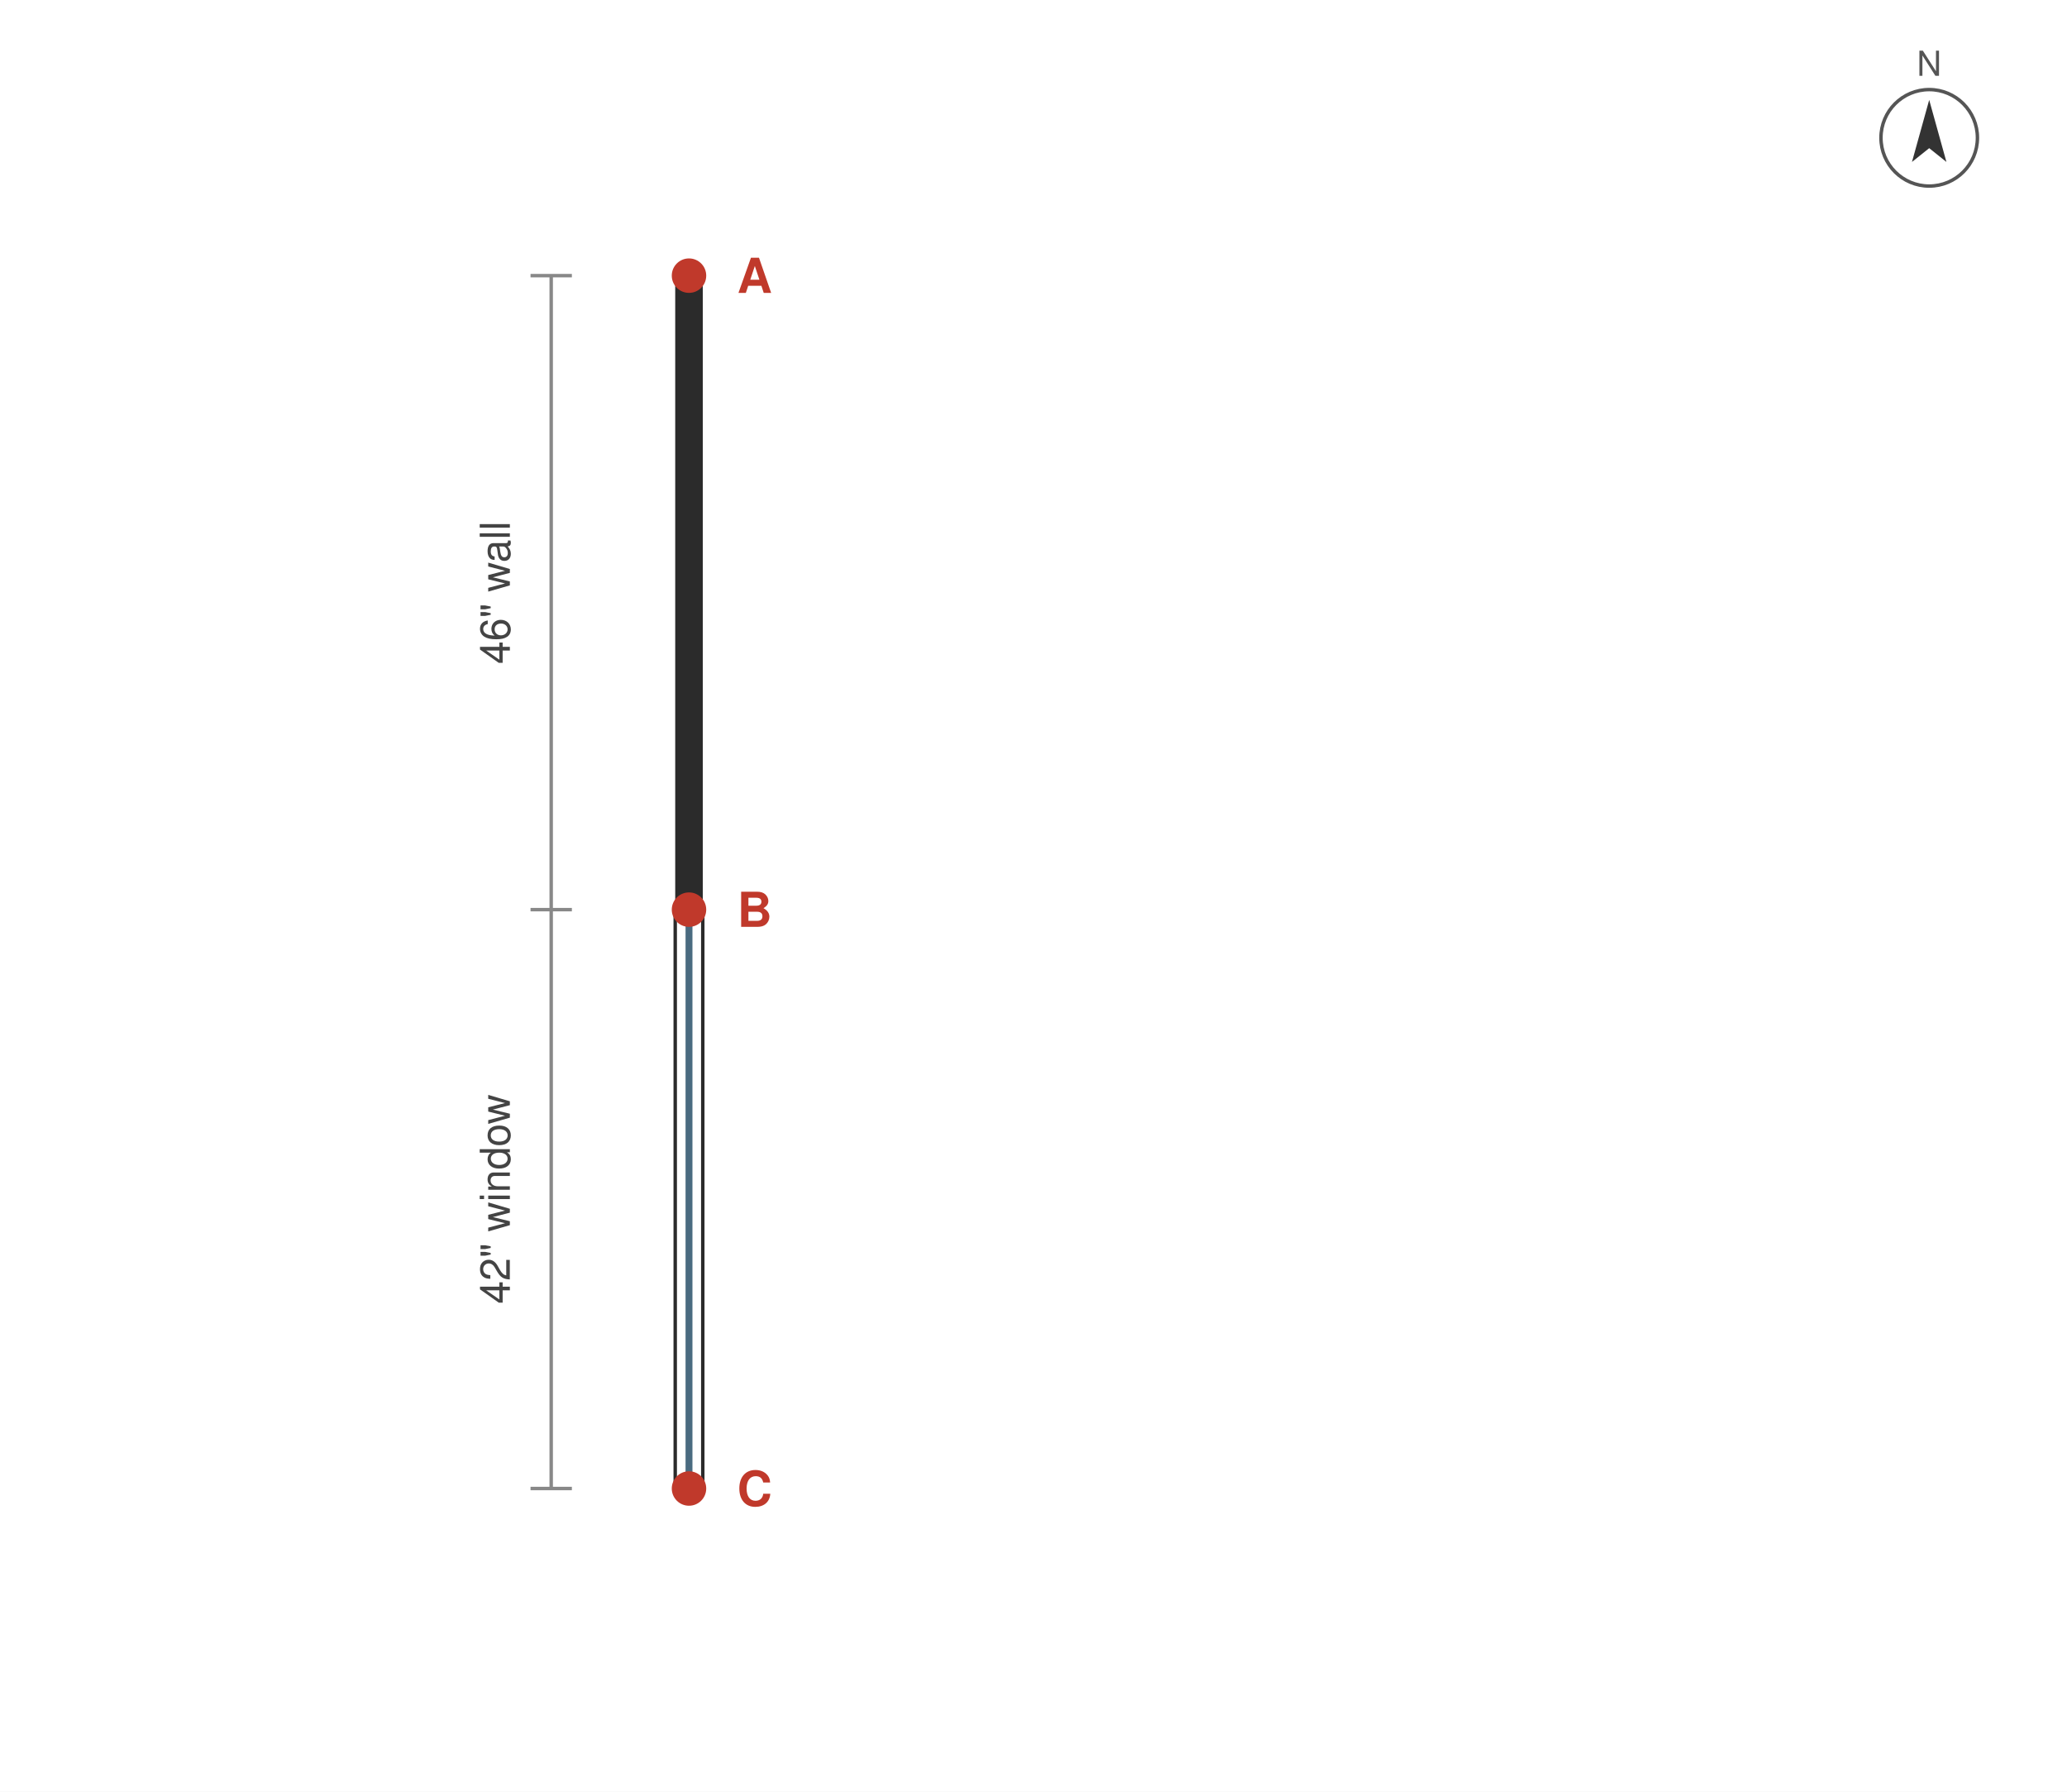
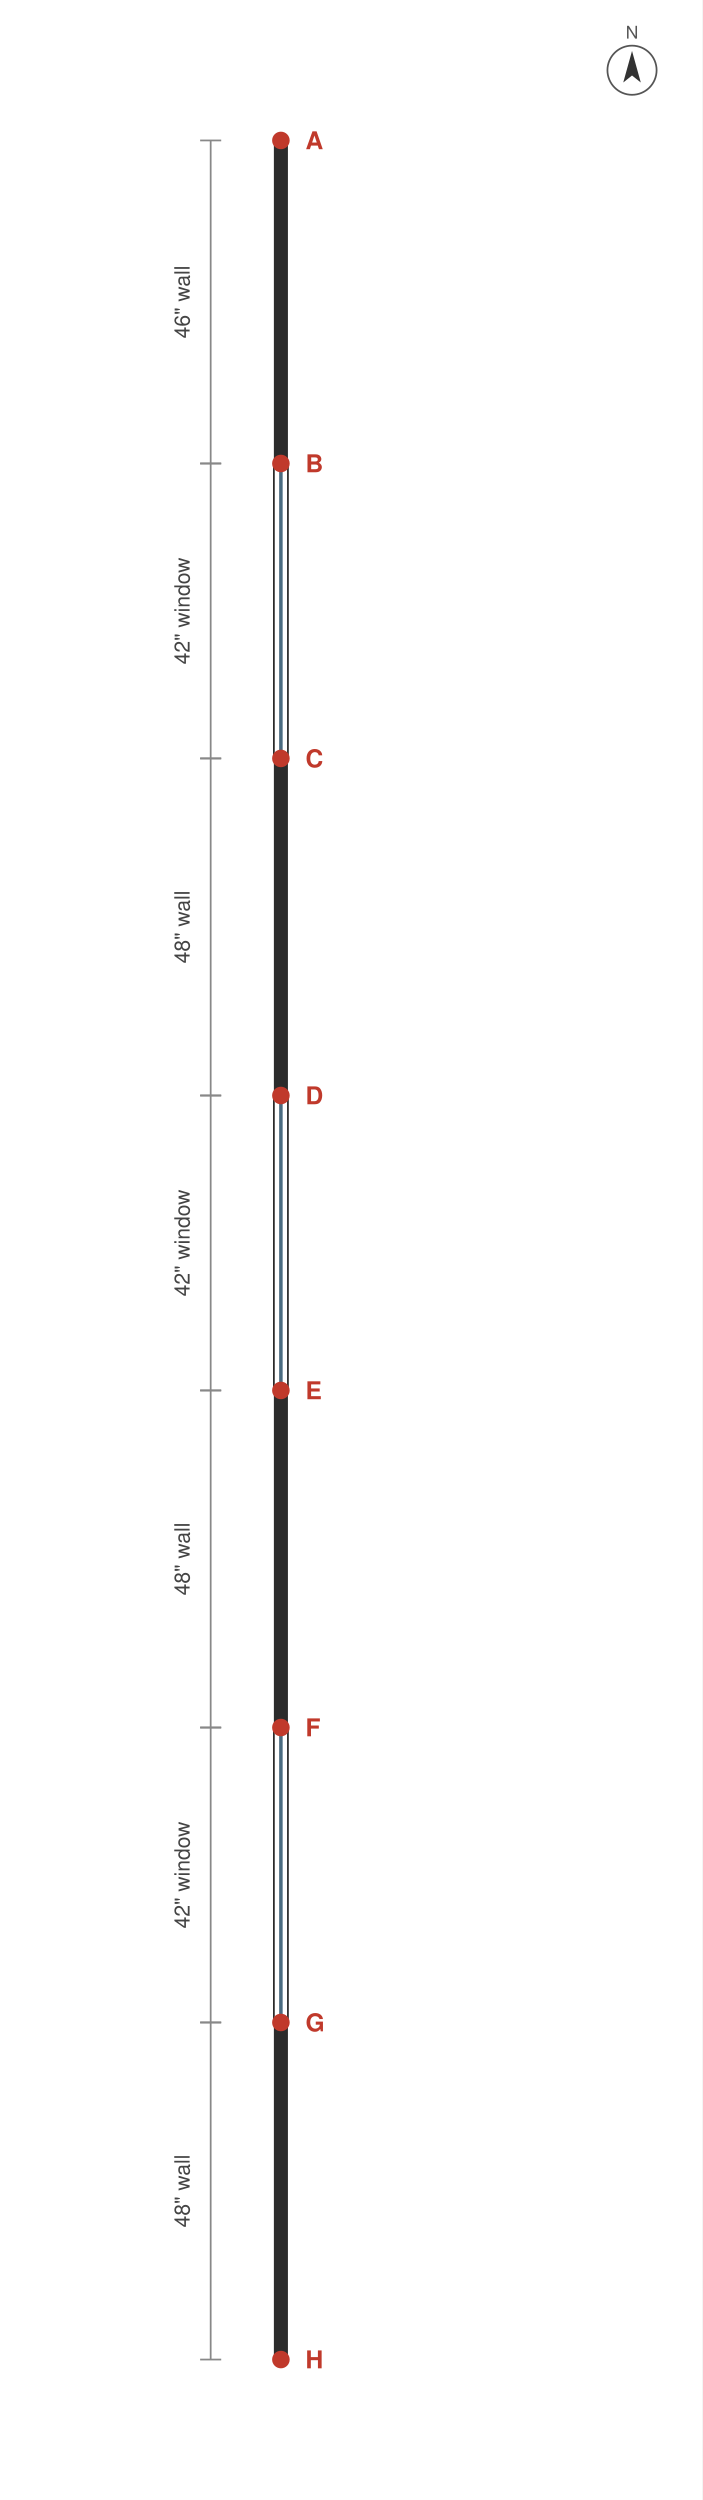
- <svg xmlns="http://www.w3.org/2000/svg" viewBox="0 0 600 520" width="600" height="520" font-family="Helvetica, Arial, sans-serif">
-   <rect width="600" height="520" fill="#ffffff" />
-   <g id="north" transform="translate(560,40)">
+ <svg xmlns="http://www.w3.org/2000/svg" viewBox="0 0 400 1424" width="400" height="1424" font-family="Helvetica, Arial, sans-serif">
+   <rect width="400" height="1424" fill="#ffffff" />
+   <g id="north" transform="translate(360,40)">
    <circle r="14" fill="none" stroke="#555" />
    <path d="M 0 -11 L 5 7 L 0 3 L -5 7 Z" fill="#333" />
    <text y="-18" font-size="10" fill="#555" text-anchor="middle">N</text>
  </g>
-   <line id="wall-AB" x1="200" y1="80" x2="200" y2="264" stroke="#2b2b2b" stroke-width="8" />
+   <line id="wall-AB" x1="160" y1="80" x2="160" y2="264" stroke="#2b2b2b" stroke-width="8" />
+   <g stroke="#888">
+     <line x1="120" y1="80" x2="120" y2="264" />
+     <line x1="114" y1="80" x2="126" y2="80" />
+     <line x1="114" y1="264" x2="126" y2="264" />
+   </g>
+   <text x="108" y="172.0" font-size="12" fill="#444" text-anchor="middle" transform="rotate(-90 108 172.0)">46" wall</text>
  <g id="window-BC">
-     <rect x="196" y="264" width="8" height="168" fill="#fff" stroke="#2b2b2b" stroke-width="1" />
-     <line x1="200" y1="264" x2="200" y2="432" stroke="#4a6b80" stroke-width="2" />
+     <rect x="156" y="264" width="8" height="168" fill="#fff" stroke="#2b2b2b" />
+     <line x1="160" y1="264" x2="160" y2="432" stroke="#4a6b80" stroke-width="2" />
  </g>
-   <g font-size="12" fill="#444" text-anchor="middle">
-     <line x1="160" y1="80" x2="160" y2="264" stroke="#888" />
-     <line x1="154" y1="80" x2="166" y2="80" stroke="#888" />
-     <line x1="154" y1="264" x2="166" y2="264" stroke="#888" />
-     <text x="148" y="172" transform="rotate(-90 148 172)">46" wall</text>
-     <line x1="160" y1="264" x2="160" y2="432" stroke="#888" />
-     <line x1="154" y1="432" x2="166" y2="432" stroke="#888" />
-     <text x="148" y="348" transform="rotate(-90 148 348)">42" window</text>
+   <g stroke="#888">
+     <line x1="120" y1="264" x2="120" y2="432" />
+     <line x1="114" y1="264" x2="126" y2="264" />
+     <line x1="114" y1="432" x2="126" y2="432" />
  </g>
+   <text x="108" y="348.0" font-size="12" fill="#444" text-anchor="middle" transform="rotate(-90 108 348.0)">42" window</text>
+   <line id="wall-CD" x1="160" y1="432" x2="160" y2="624" stroke="#2b2b2b" stroke-width="8" />
+   <g stroke="#888">
+     <line x1="120" y1="432" x2="120" y2="624" />
+     <line x1="114" y1="432" x2="126" y2="432" />
+     <line x1="114" y1="624" x2="126" y2="624" />
+   </g>
+   <text x="108" y="528.0" font-size="12" fill="#444" text-anchor="middle" transform="rotate(-90 108 528.0)">48" wall</text>
+   <g id="window-DE">
+     <rect x="156" y="624" width="8" height="168" fill="#fff" stroke="#2b2b2b" />
+     <line x1="160" y1="624" x2="160" y2="792" stroke="#4a6b80" stroke-width="2" />
+   </g>
+   <g stroke="#888">
+     <line x1="120" y1="624" x2="120" y2="792" />
+     <line x1="114" y1="624" x2="126" y2="624" />
+     <line x1="114" y1="792" x2="126" y2="792" />
+   </g>
+   <text x="108" y="708.0" font-size="12" fill="#444" text-anchor="middle" transform="rotate(-90 108 708.0)">42" window</text>
+   <line id="wall-EF" x1="160" y1="792" x2="160" y2="984" stroke="#2b2b2b" stroke-width="8" />
+   <g stroke="#888">
+     <line x1="120" y1="792" x2="120" y2="984" />
+     <line x1="114" y1="792" x2="126" y2="792" />
+     <line x1="114" y1="984" x2="126" y2="984" />
+   </g>
+   <text x="108" y="888.0" font-size="12" fill="#444" text-anchor="middle" transform="rotate(-90 108 888.0)">48" wall</text>
+   <g id="window-FG">
+     <rect x="156" y="984" width="8" height="168" fill="#fff" stroke="#2b2b2b" />
+     <line x1="160" y1="984" x2="160" y2="1152" stroke="#4a6b80" stroke-width="2" />
+   </g>
+   <g stroke="#888">
+     <line x1="120" y1="984" x2="120" y2="1152" />
+     <line x1="114" y1="984" x2="126" y2="984" />
+     <line x1="114" y1="1152" x2="126" y2="1152" />
+   </g>
+   <text x="108" y="1068.0" font-size="12" fill="#444" text-anchor="middle" transform="rotate(-90 108 1068.0)">42" window</text>
+   <line id="wall-GH" x1="160" y1="1152" x2="160" y2="1344" stroke="#2b2b2b" stroke-width="8" />
+   <g stroke="#888">
+     <line x1="120" y1="1152" x2="120" y2="1344" />
+     <line x1="114" y1="1152" x2="126" y2="1152" />
+     <line x1="114" y1="1344" x2="126" y2="1344" />
+   </g>
+   <text x="108" y="1248.0" font-size="12" fill="#444" text-anchor="middle" transform="rotate(-90 108 1248.0)">48" wall</text>
  <g font-size="14" font-weight="700" fill="#c0392b">
-     <circle cx="200" cy="80" r="5" />
-     <text x="214" y="85">A</text>
-     <circle cx="200" cy="264" r="5" />
-     <text x="214" y="269">B</text>
-     <circle cx="200" cy="432" r="5" />
-     <text x="214" y="437">C</text>
+     <circle cx="160" cy="80" r="5" />
+     <text x="174" y="85">A</text>
+     <circle cx="160" cy="264" r="5" />
+     <text x="174" y="269">B</text>
+     <circle cx="160" cy="432" r="5" />
+     <text x="174" y="437">C</text>
+     <circle cx="160" cy="624" r="5" />
+     <text x="174" y="629">D</text>
+     <circle cx="160" cy="792" r="5" />
+     <text x="174" y="797">E</text>
+     <circle cx="160" cy="984" r="5" />
+     <text x="174" y="989">F</text>
+     <circle cx="160" cy="1152" r="5" />
+     <text x="174" y="1157">G</text>
+     <circle cx="160" cy="1344" r="5" />
+     <text x="174" y="1349">H</text>
  </g>
</svg>
